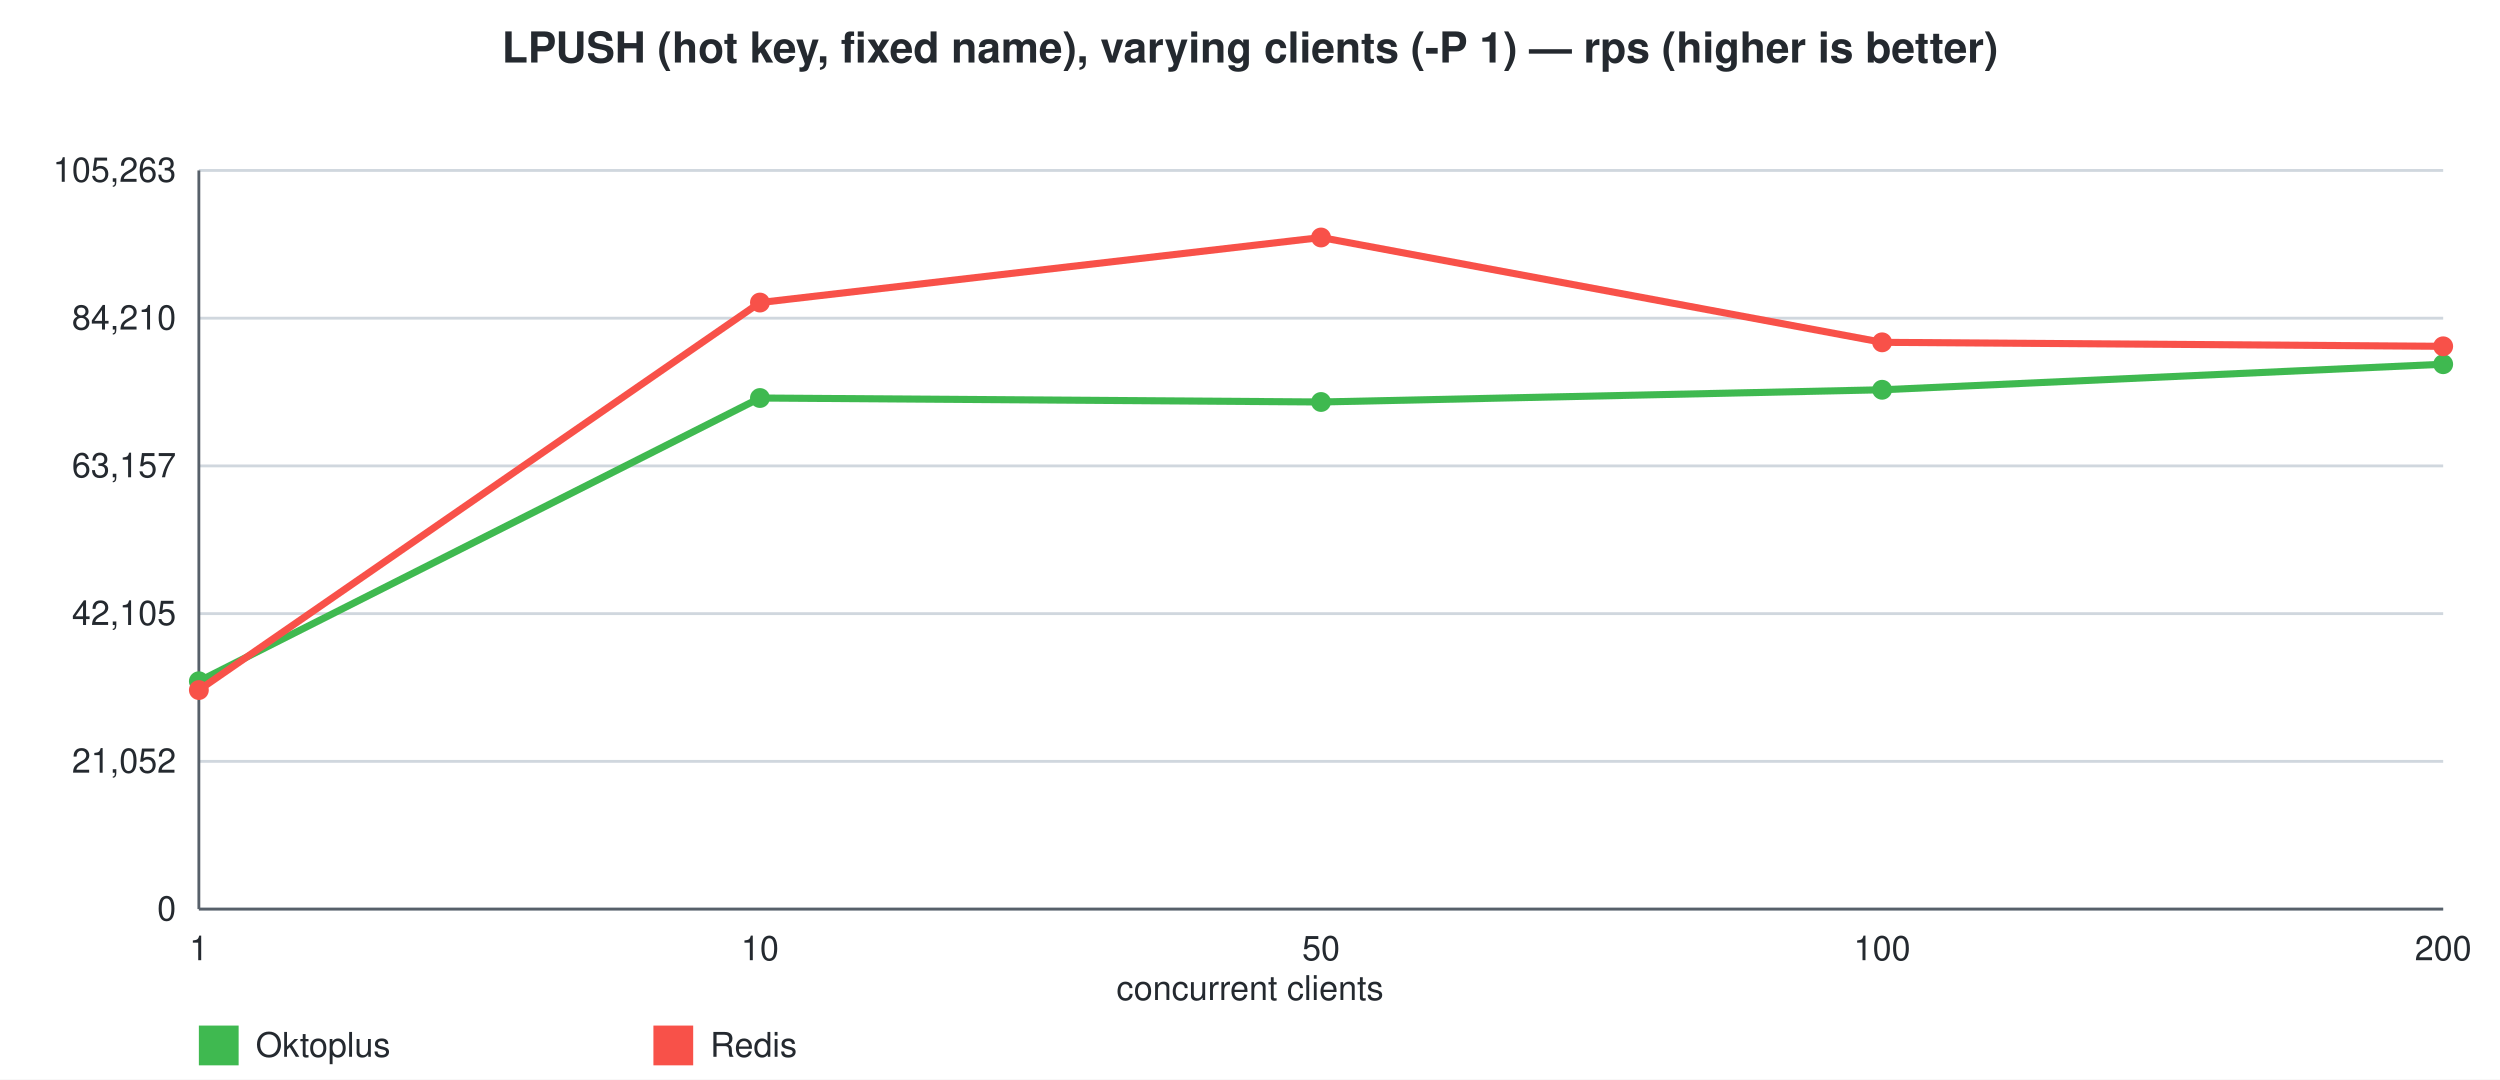
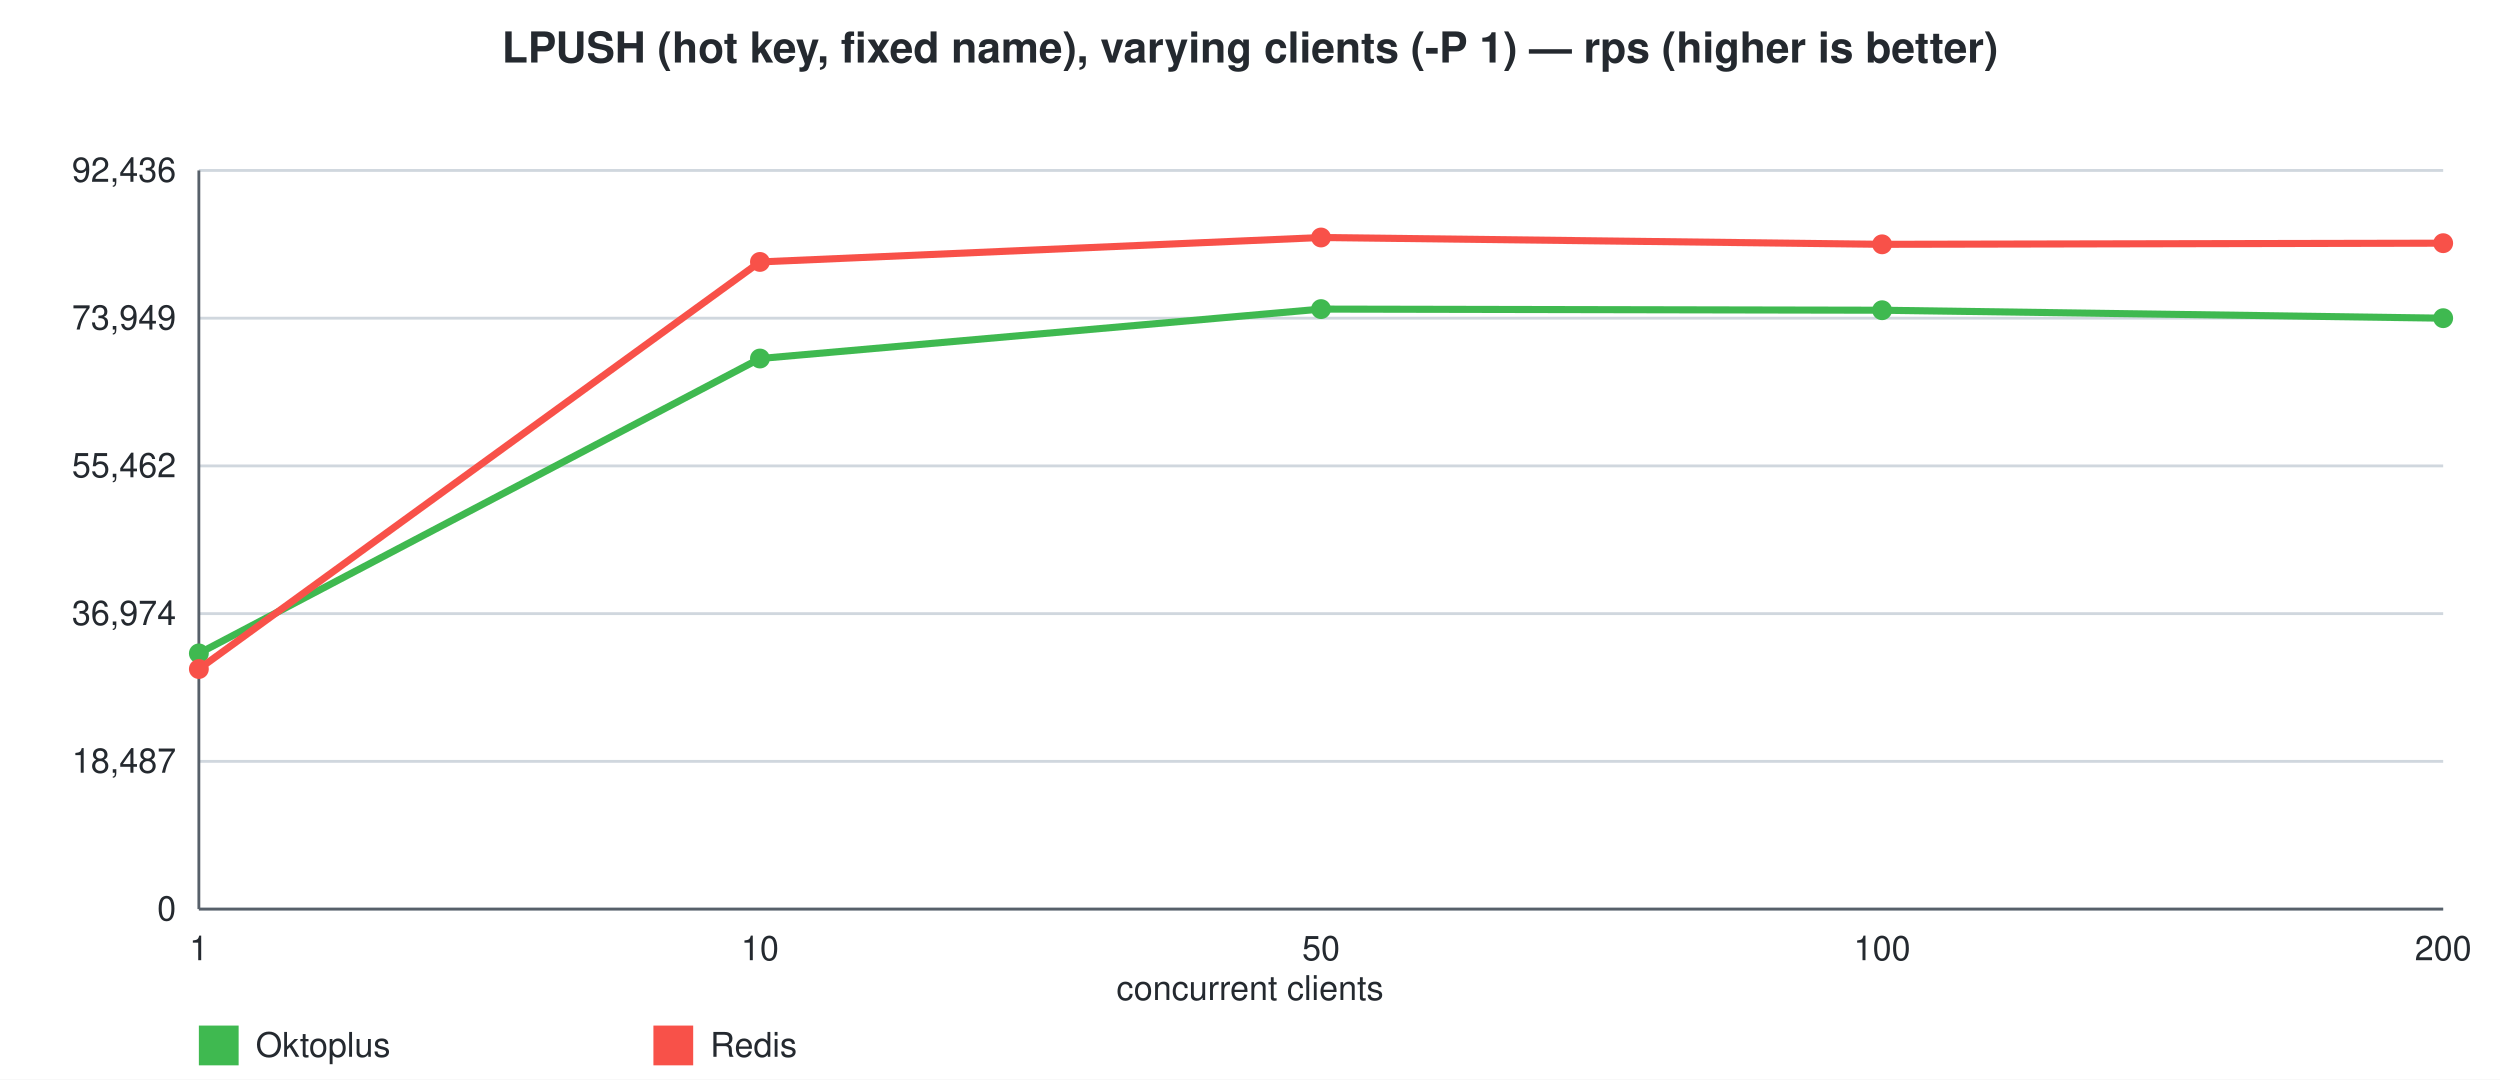
<svg xmlns="http://www.w3.org/2000/svg" width="880" height="380" viewBox="0 0 880 380" font-family="-apple-system, Segoe UI, Helvetica, Arial, sans-serif" font-size="12">
  <rect width="880" height="380" fill="#ffffff" />
  <text x="440.0" y="22" text-anchor="middle" fill="#24292f" font-size="15" font-weight="600">LPUSH (hot key, fixed name), varying clients (-P 1) — rps (higher is better)</text>
  <line x1="70" y1="320.0" x2="860" y2="320.0" stroke="#d0d7de" stroke-width="1" />
  <text x="62" y="324.0" text-anchor="end" fill="#24292f">0</text>
  <line x1="70" y1="268.0" x2="860" y2="268.0" stroke="#d0d7de" stroke-width="1" />
-   <text x="62" y="272.0" text-anchor="end" fill="#24292f">21,052</text>
+   <text x="62" y="272.0" text-anchor="end" fill="#24292f">18,487</text>
  <line x1="70" y1="216.0" x2="860" y2="216.0" stroke="#d0d7de" stroke-width="1" />
-   <text x="62" y="220.0" text-anchor="end" fill="#24292f">42,105</text>
+   <text x="62" y="220.0" text-anchor="end" fill="#24292f">36,974</text>
  <line x1="70" y1="164.0" x2="860" y2="164.0" stroke="#d0d7de" stroke-width="1" />
-   <text x="62" y="168.0" text-anchor="end" fill="#24292f">63,157</text>
-   <line x1="70" y1="112" x2="860" y2="112" stroke="#d0d7de" stroke-width="1" />
-   <text x="62" y="116" text-anchor="end" fill="#24292f">84,210</text>
+   <text x="62" y="168.0" text-anchor="end" fill="#24292f">55,462</text>
+   <line x1="70" y1="112.0" x2="860" y2="112.0" stroke="#d0d7de" stroke-width="1" />
+   <text x="62" y="116.0" text-anchor="end" fill="#24292f">73,949</text>
  <line x1="70" y1="60.0" x2="860" y2="60.0" stroke="#d0d7de" stroke-width="1" />
-   <text x="62" y="64.0" text-anchor="end" fill="#24292f">105,263</text>
+   <text x="62" y="64.0" text-anchor="end" fill="#24292f">92,436</text>
  <line x1="70" y1="60" x2="70" y2="320" stroke="#57606a" stroke-width="1" />
  <line x1="70" y1="320" x2="860" y2="320" stroke="#57606a" stroke-width="1" />
  <text x="70.0" y="338" text-anchor="middle" fill="#24292f">1</text>
  <text x="267.5" y="338" text-anchor="middle" fill="#24292f">10</text>
  <text x="465.0" y="338" text-anchor="middle" fill="#24292f">50</text>
  <text x="662.5" y="338" text-anchor="middle" fill="#24292f">100</text>
  <text x="860.0" y="338" text-anchor="middle" fill="#24292f">200</text>
  <text x="440.0" y="352" text-anchor="middle" fill="#24292f">concurrent clients</text>
-   <polyline fill="none" stroke="#3fb950" stroke-width="2.5" points="70.0,239.8 267.5,140.1 465.0,141.5 662.5,137.2 860.0,128.2" />
-   <circle cx="70.0" cy="239.8" r="3.5" fill="#3fb950" />
-   <circle cx="267.5" cy="140.1" r="3.5" fill="#3fb950" />
-   <circle cx="465.0" cy="141.5" r="3.5" fill="#3fb950" />
-   <circle cx="662.5" cy="137.2" r="3.5" fill="#3fb950" />
-   <circle cx="860.0" cy="128.2" r="3.5" fill="#3fb950" />
-   <polyline fill="none" stroke="#f85149" stroke-width="2.5" points="70.0,242.9 267.5,106.5 465.0,83.6 662.5,120.5 860.0,121.9" />
-   <circle cx="70.0" cy="242.9" r="3.5" fill="#f85149" />
-   <circle cx="267.5" cy="106.5" r="3.5" fill="#f85149" />
+   <polyline fill="none" stroke="#3fb950" stroke-width="2.5" points="70.0,230.0 267.5,126.2 465.0,108.8 662.5,109.2 860.0,112.0" />
+   <circle cx="70.0" cy="230.0" r="3.5" fill="#3fb950" />
+   <circle cx="267.5" cy="126.2" r="3.5" fill="#3fb950" />
+   <circle cx="465.0" cy="108.8" r="3.5" fill="#3fb950" />
+   <circle cx="662.5" cy="109.2" r="3.5" fill="#3fb950" />
+   <circle cx="860.0" cy="112.0" r="3.5" fill="#3fb950" />
+   <polyline fill="none" stroke="#f85149" stroke-width="2.5" points="70.0,235.5 267.5,92.2 465.0,83.6 662.5,86.0 860.0,85.6" />
+   <circle cx="70.0" cy="235.5" r="3.5" fill="#f85149" />
+   <circle cx="267.5" cy="92.2" r="3.5" fill="#f85149" />
  <circle cx="465.0" cy="83.6" r="3.5" fill="#f85149" />
-   <circle cx="662.5" cy="120.5" r="3.5" fill="#f85149" />
-   <circle cx="860.0" cy="121.9" r="3.5" fill="#f85149" />
+   <circle cx="662.5" cy="86.0" r="3.5" fill="#f85149" />
+   <circle cx="860.0" cy="85.6" r="3.5" fill="#f85149" />
  <rect x="70" y="361" width="14" height="14" fill="#3fb950" />
  <text x="90" y="372" fill="#24292f">Oktoplus</text>
  <rect x="230" y="361" width="14" height="14" fill="#f85149" />
  <text x="250" y="372" fill="#24292f">Redis</text>
</svg>
